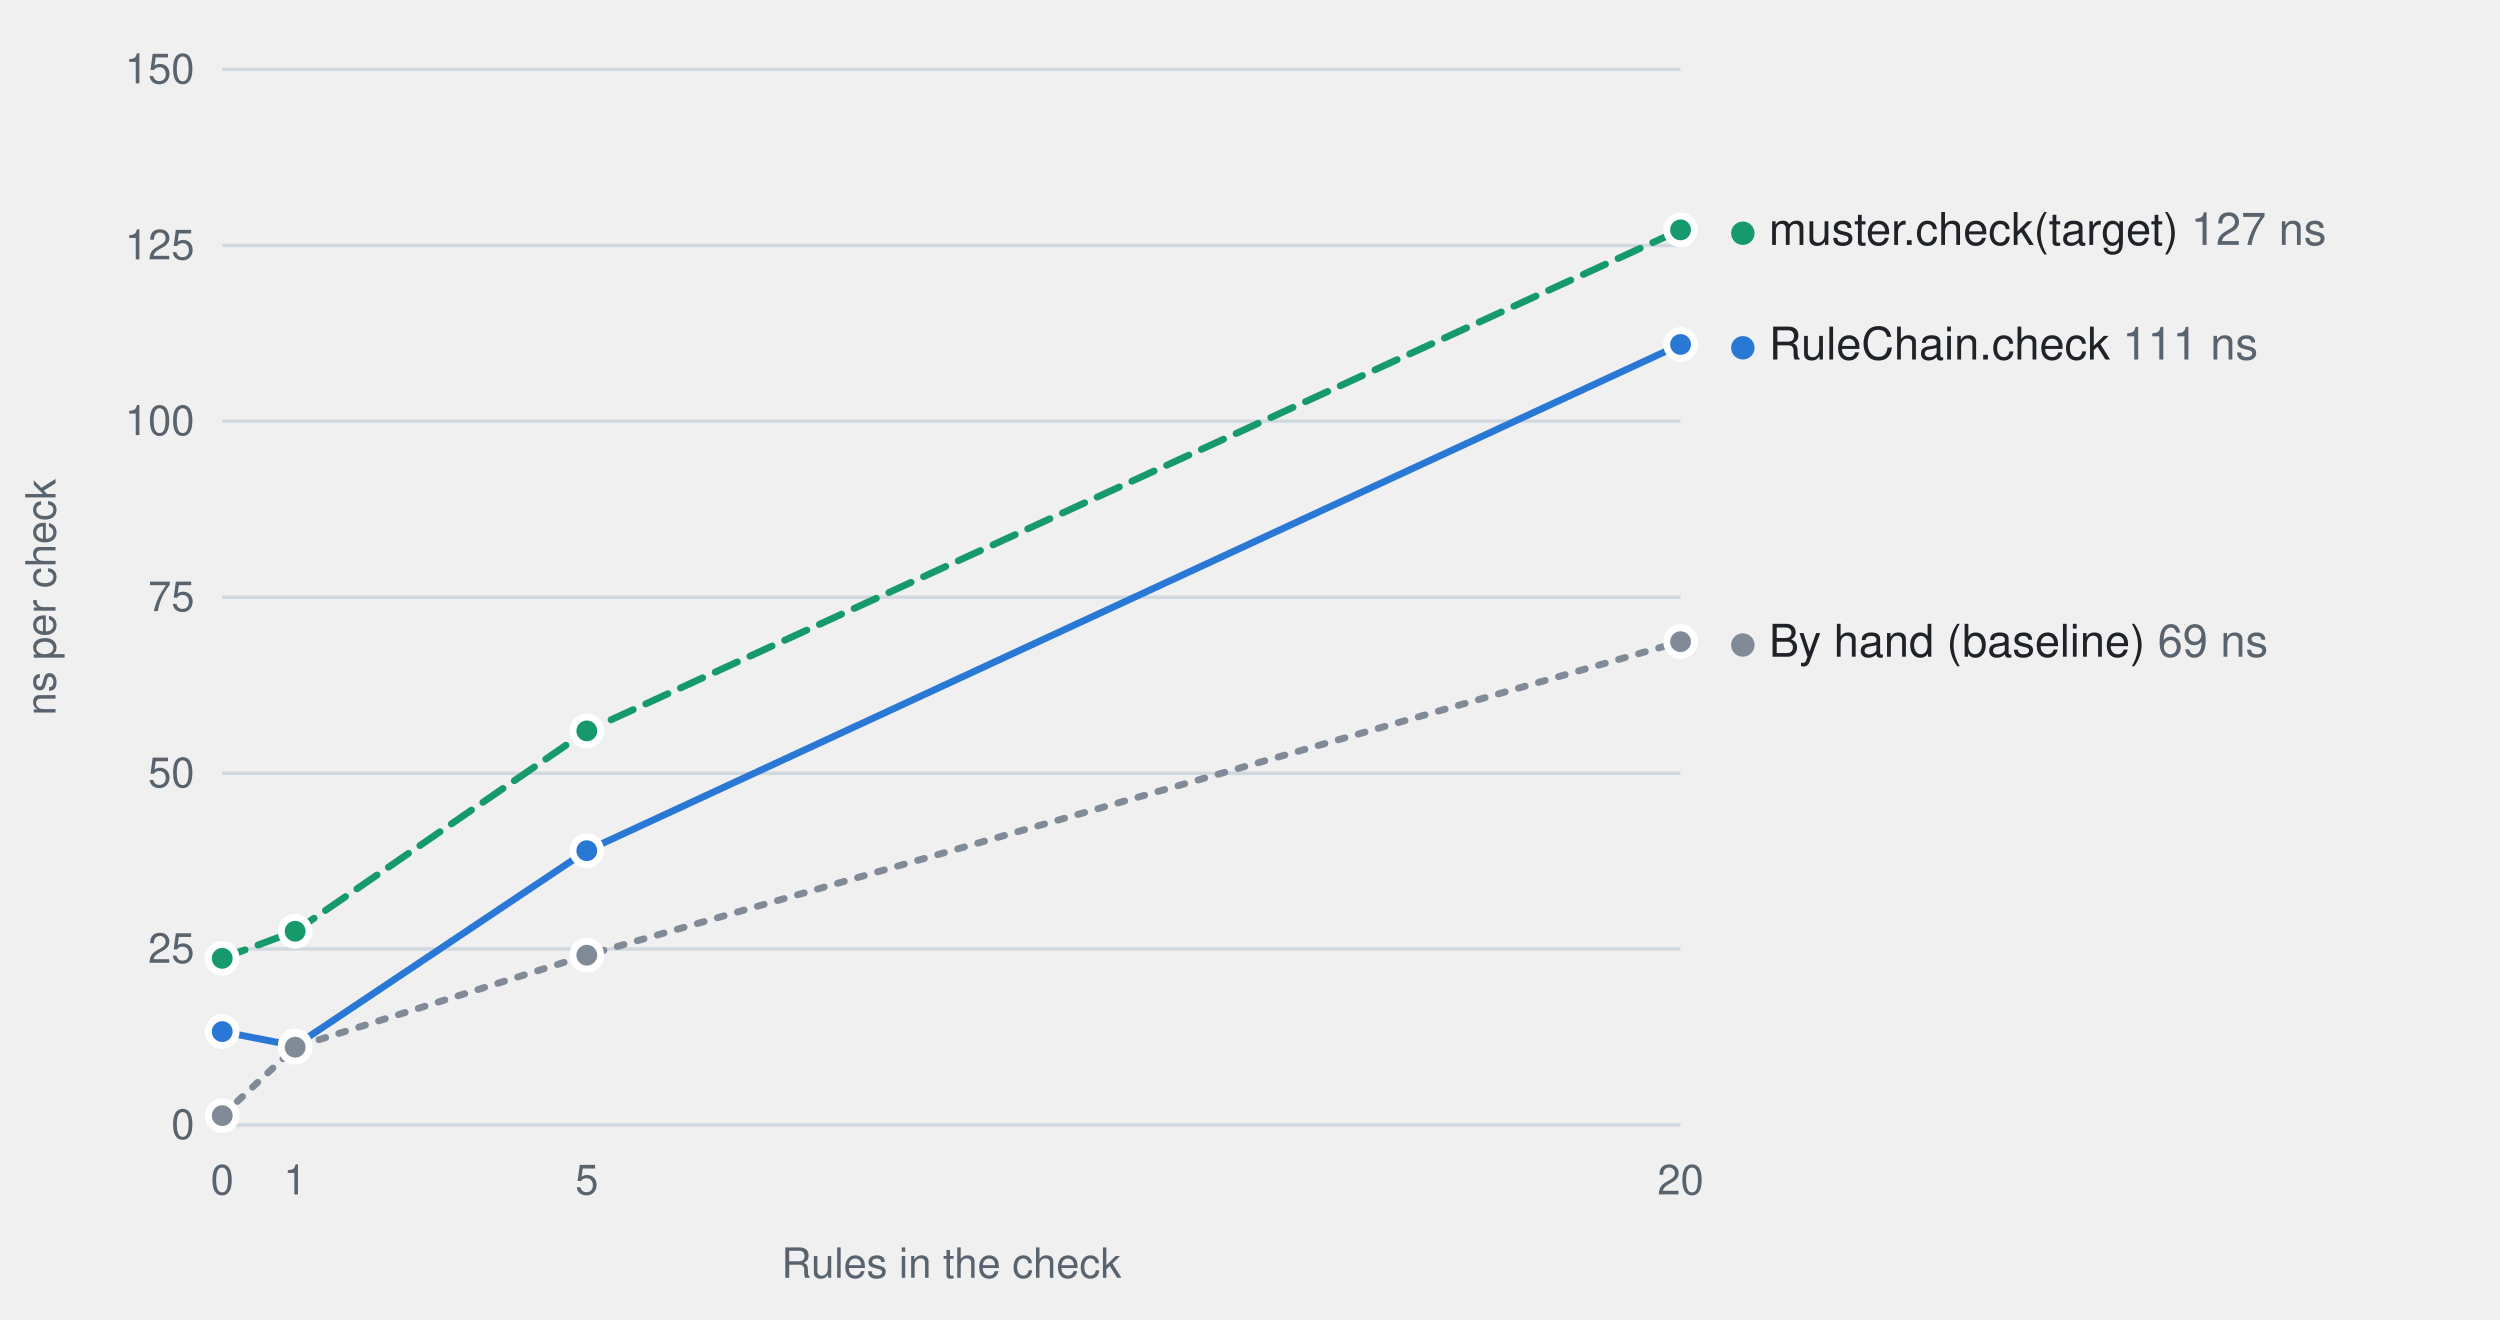
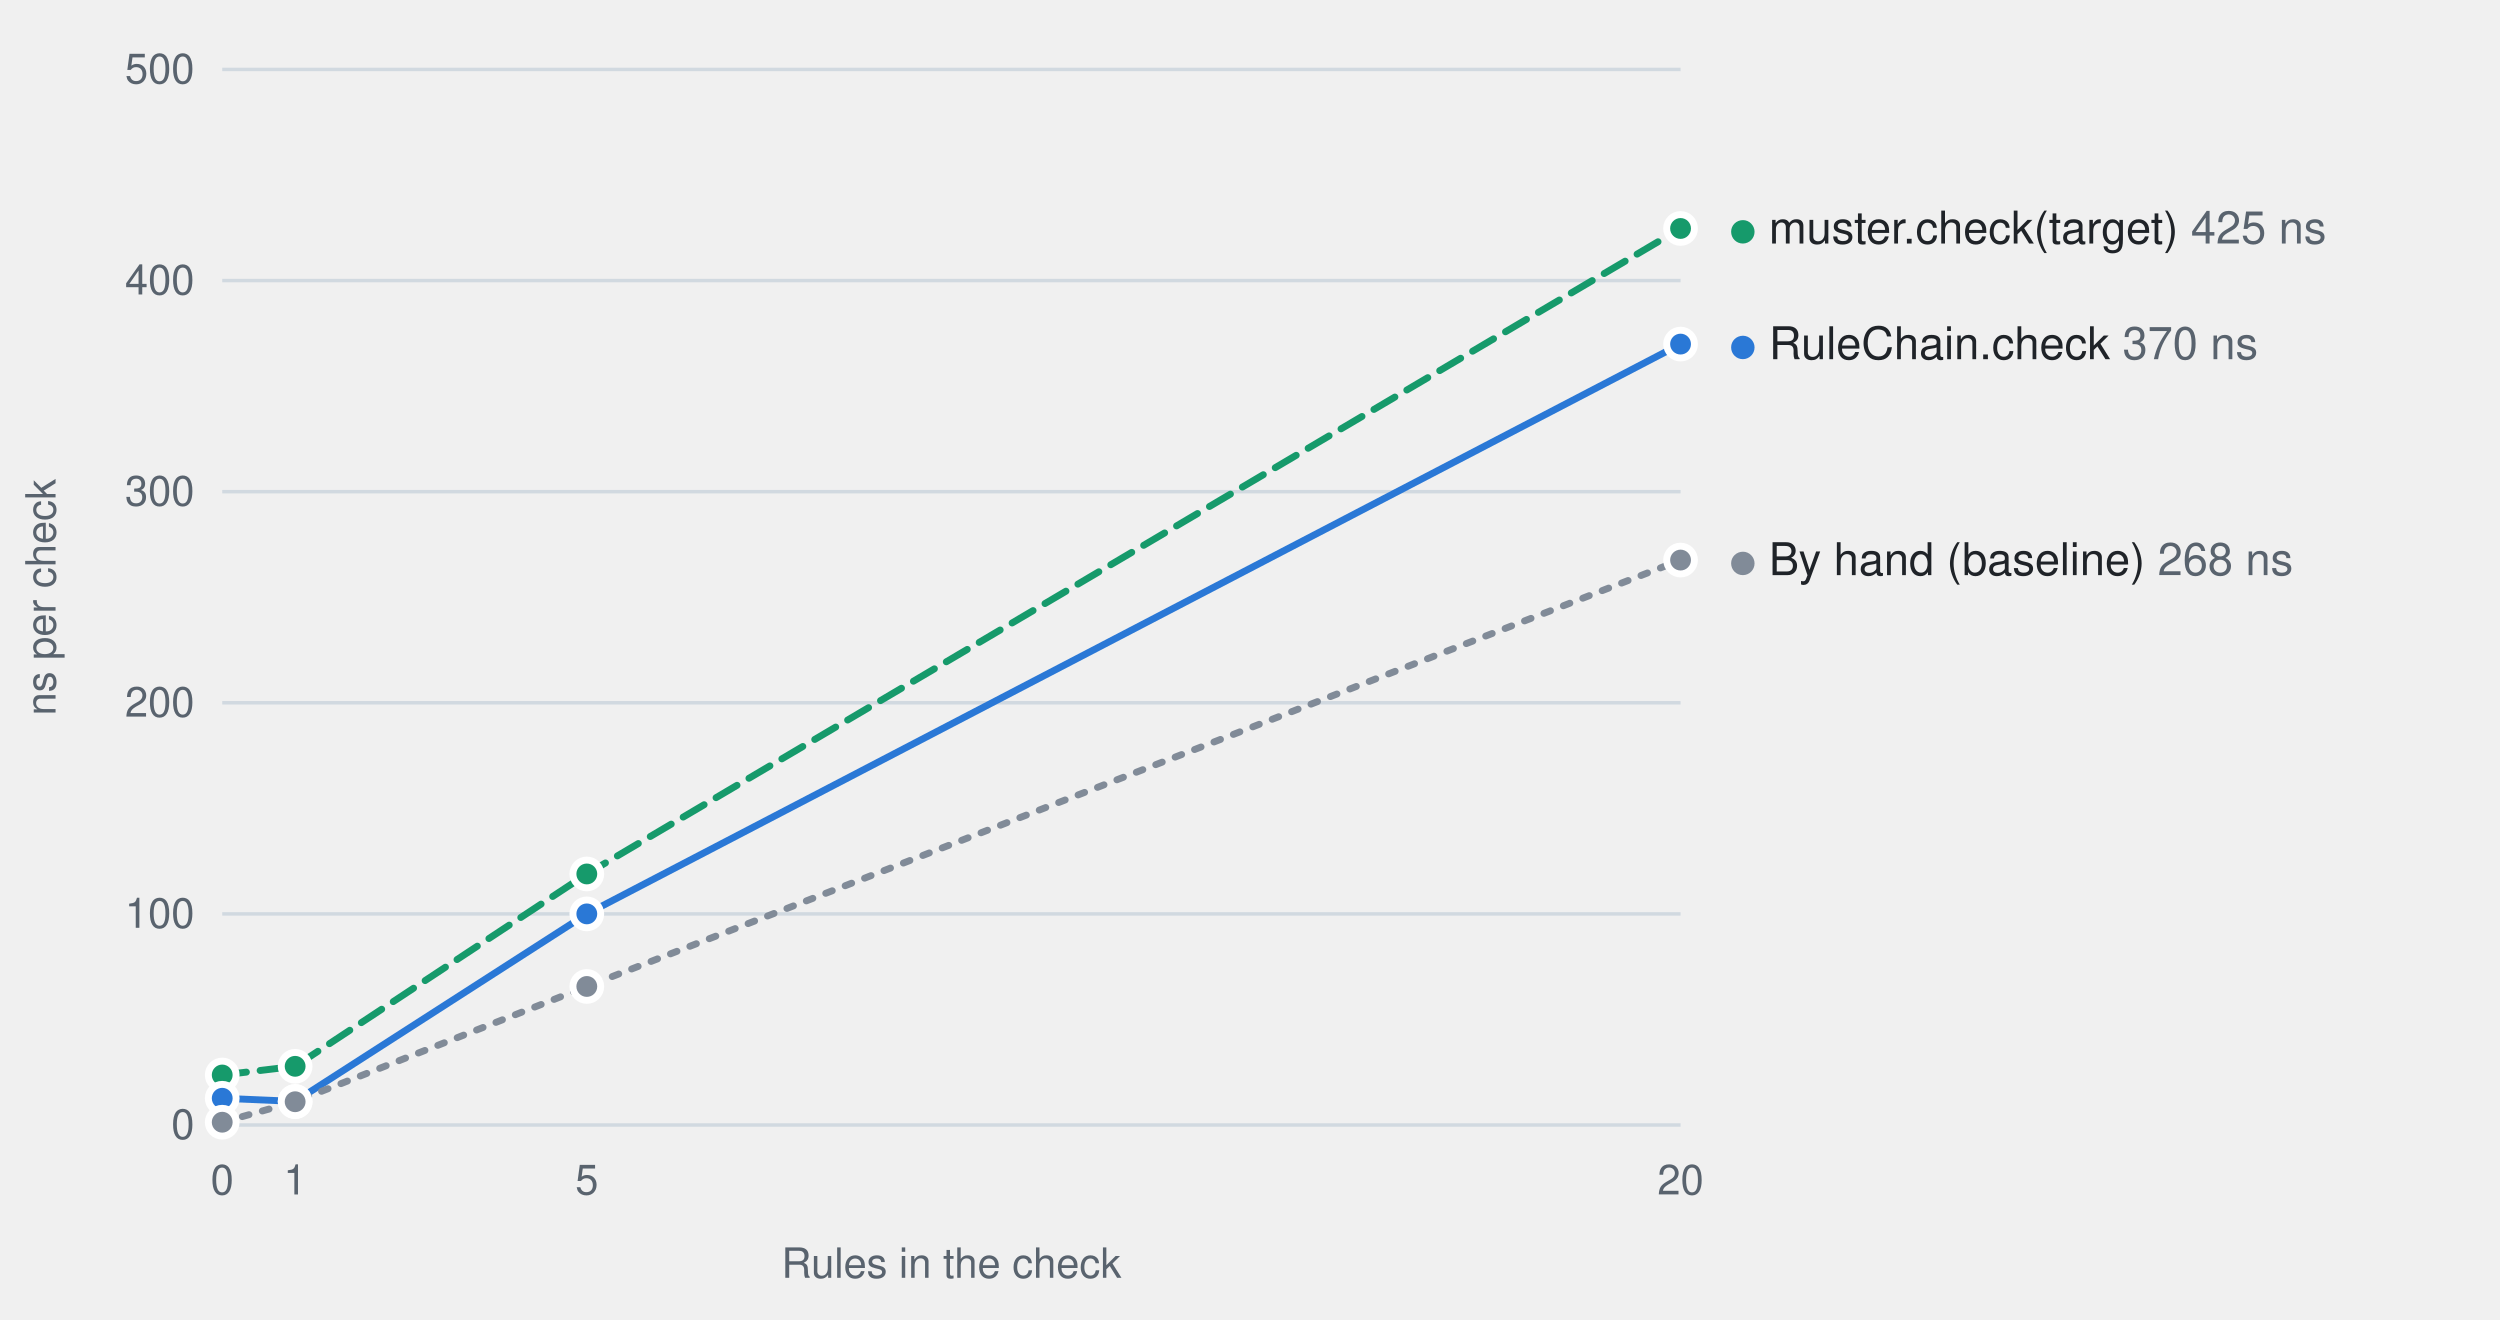
<svg xmlns="http://www.w3.org/2000/svg" width="720" height="380" viewBox="0 0 720 380" role="img" aria-labelledby="title desc" font-family="-apple-system, BlinkMacSystemFont, 'Segoe UI', Helvetica, Arial, sans-serif">
  <line x1="64" y1="324.0" x2="484" y2="324.0" stroke="#d1d9e0" />
  <text x="56" y="324.0" fill="#59636e" font-size="12" text-anchor="end" dominant-baseline="middle">0</text>
-   <line x1="64" y1="273.3" x2="484" y2="273.3" stroke="#d1d9e0" />
-   <text x="56" y="273.3" fill="#59636e" font-size="12" text-anchor="end" dominant-baseline="middle">25</text>
-   <line x1="64" y1="222.7" x2="484" y2="222.7" stroke="#d1d9e0" />
-   <text x="56" y="222.7" fill="#59636e" font-size="12" text-anchor="end" dominant-baseline="middle">50</text>
-   <line x1="64" y1="172.0" x2="484" y2="172.0" stroke="#d1d9e0" />
-   <text x="56" y="172.0" fill="#59636e" font-size="12" text-anchor="end" dominant-baseline="middle">75</text>
-   <line x1="64" y1="121.3" x2="484" y2="121.3" stroke="#d1d9e0" />
-   <text x="56" y="121.3" fill="#59636e" font-size="12" text-anchor="end" dominant-baseline="middle">100</text>
-   <line x1="64" y1="70.7" x2="484" y2="70.7" stroke="#d1d9e0" />
-   <text x="56" y="70.7" fill="#59636e" font-size="12" text-anchor="end" dominant-baseline="middle">125</text>
+   <line x1="64" y1="263.2" x2="484" y2="263.2" stroke="#d1d9e0" />
+   <text x="56" y="263.2" fill="#59636e" font-size="12" text-anchor="end" dominant-baseline="middle">100</text>
+   <line x1="64" y1="202.4" x2="484" y2="202.4" stroke="#d1d9e0" />
+   <text x="56" y="202.4" fill="#59636e" font-size="12" text-anchor="end" dominant-baseline="middle">200</text>
+   <line x1="64" y1="141.6" x2="484" y2="141.6" stroke="#d1d9e0" />
+   <text x="56" y="141.6" fill="#59636e" font-size="12" text-anchor="end" dominant-baseline="middle">300</text>
+   <line x1="64" y1="80.8" x2="484" y2="80.8" stroke="#d1d9e0" />
+   <text x="56" y="80.8" fill="#59636e" font-size="12" text-anchor="end" dominant-baseline="middle">400</text>
  <line x1="64" y1="20.0" x2="484" y2="20.0" stroke="#d1d9e0" />
-   <text x="56" y="20.0" fill="#59636e" font-size="12" text-anchor="end" dominant-baseline="middle">150</text>
+   <text x="56" y="20.0" fill="#59636e" font-size="12" text-anchor="end" dominant-baseline="middle">500</text>
  <text x="64.0" y="344" fill="#59636e" font-size="12" text-anchor="middle">0</text>
  <text x="85.0" y="344" fill="#59636e" font-size="12" text-anchor="middle">1</text>
  <text x="169.0" y="344" fill="#59636e" font-size="12" text-anchor="middle">5</text>
  <text x="484.0" y="344" fill="#59636e" font-size="12" text-anchor="middle">20</text>
  <text x="274.0" y="368" fill="#59636e" font-size="12" text-anchor="middle">Rules in the check</text>
  <text x="16" y="172.0" fill="#59636e" font-size="12" text-anchor="middle" transform="rotate(-90 16 172.0)">ns per check</text>
-   <polyline points="64.0,276.0 85.0,268.2 169.0,210.5 484.0,66.2" fill="none" stroke="#169a6b" stroke-width="2" stroke-linejoin="round" stroke-linecap="round" stroke-dasharray="7 4" />
-   <circle cx="64.0" cy="276.0" r="4" fill="#169a6b" stroke="#ffffff" stroke-width="2" />
-   <circle cx="85.0" cy="268.2" r="4" fill="#169a6b" stroke="#ffffff" stroke-width="2" />
-   <circle cx="169.0" cy="210.5" r="4" fill="#169a6b" stroke="#ffffff" stroke-width="2" />
-   <circle cx="484.0" cy="66.2" r="4" fill="#169a6b" stroke="#ffffff" stroke-width="2" />
-   <polyline points="64.0,297.1 85.0,301.2 169.0,245.0 484.0,99.2" fill="none" stroke="#2a78d6" stroke-width="2" stroke-linejoin="round" stroke-linecap="round" />
-   <circle cx="64.0" cy="297.1" r="4" fill="#2a78d6" stroke="#ffffff" stroke-width="2" />
-   <circle cx="85.0" cy="301.2" r="4" fill="#2a78d6" stroke="#ffffff" stroke-width="2" />
-   <circle cx="169.0" cy="245.0" r="4" fill="#2a78d6" stroke="#ffffff" stroke-width="2" />
-   <circle cx="484.0" cy="99.2" r="4" fill="#2a78d6" stroke="#ffffff" stroke-width="2" />
-   <polyline points="64.0,321.3 85.0,301.6 169.0,275.1 484.0,184.8" fill="none" stroke="#818b98" stroke-width="2" stroke-linejoin="round" stroke-linecap="round" stroke-dasharray="2 4" />
-   <circle cx="64.0" cy="321.3" r="4" fill="#818b98" stroke="#ffffff" stroke-width="2" />
-   <circle cx="85.0" cy="301.6" r="4" fill="#818b98" stroke="#ffffff" stroke-width="2" />
-   <circle cx="169.0" cy="275.1" r="4" fill="#818b98" stroke="#ffffff" stroke-width="2" />
-   <circle cx="484.0" cy="184.8" r="4" fill="#818b98" stroke="#ffffff" stroke-width="2" />
-   <text x="498" y="66.2" fill="#1f2328" font-size="13" dominant-baseline="middle">
-     <tspan fill="#169a6b">●</tspan> muster.check(target) <tspan fill="#59636e">127 ns</tspan>
+   <polyline points="64.0,309.6 85.0,307.1 169.0,251.7 484.0,65.8" fill="none" stroke="#169a6b" stroke-width="2" stroke-linejoin="round" stroke-linecap="round" stroke-dasharray="7 4" />
+   <circle cx="64.0" cy="309.6" r="4" fill="#169a6b" stroke="#ffffff" stroke-width="2" />
+   <circle cx="85.0" cy="307.1" r="4" fill="#169a6b" stroke="#ffffff" stroke-width="2" />
+   <circle cx="169.0" cy="251.7" r="4" fill="#169a6b" stroke="#ffffff" stroke-width="2" />
+   <circle cx="484.0" cy="65.8" r="4" fill="#169a6b" stroke="#ffffff" stroke-width="2" />
+   <polyline points="64.0,316.3 85.0,317.2 169.0,263.2 484.0,99.1" fill="none" stroke="#2a78d6" stroke-width="2" stroke-linejoin="round" stroke-linecap="round" />
+   <circle cx="64.0" cy="316.3" r="4" fill="#2a78d6" stroke="#ffffff" stroke-width="2" />
+   <circle cx="85.0" cy="317.2" r="4" fill="#2a78d6" stroke="#ffffff" stroke-width="2" />
+   <circle cx="169.0" cy="263.2" r="4" fill="#2a78d6" stroke="#ffffff" stroke-width="2" />
+   <circle cx="484.0" cy="99.1" r="4" fill="#2a78d6" stroke="#ffffff" stroke-width="2" />
+   <polyline points="64.0,323.2 85.0,317.3 169.0,284.1 484.0,161.3" fill="none" stroke="#818b98" stroke-width="2" stroke-linejoin="round" stroke-linecap="round" stroke-dasharray="2 4" />
+   <circle cx="64.0" cy="323.2" r="4" fill="#818b98" stroke="#ffffff" stroke-width="2" />
+   <circle cx="85.0" cy="317.3" r="4" fill="#818b98" stroke="#ffffff" stroke-width="2" />
+   <circle cx="169.0" cy="284.1" r="4" fill="#818b98" stroke="#ffffff" stroke-width="2" />
+   <circle cx="484.0" cy="161.3" r="4" fill="#818b98" stroke="#ffffff" stroke-width="2" />
+   <text x="498" y="65.8" fill="#1f2328" font-size="13" dominant-baseline="middle">
+     <tspan fill="#169a6b">●</tspan> muster.check(target) <tspan fill="#59636e">425 ns</tspan>
  </text>
-   <text x="498" y="99.2" fill="#1f2328" font-size="13" dominant-baseline="middle">
-     <tspan fill="#2a78d6">●</tspan> RuleChain.check <tspan fill="#59636e">111 ns</tspan>
+   <text x="498" y="99.1" fill="#1f2328" font-size="13" dominant-baseline="middle">
+     <tspan fill="#2a78d6">●</tspan> RuleChain.check <tspan fill="#59636e">370 ns</tspan>
  </text>
-   <text x="498" y="184.8" fill="#1f2328" font-size="13" dominant-baseline="middle">
-     <tspan fill="#818b98">●</tspan> By hand (baseline) <tspan fill="#59636e">69 ns</tspan>
+   <text x="498" y="161.3" fill="#1f2328" font-size="13" dominant-baseline="middle">
+     <tspan fill="#818b98">●</tspan> By hand (baseline) <tspan fill="#59636e">268 ns</tspan>
  </text>
</svg>
